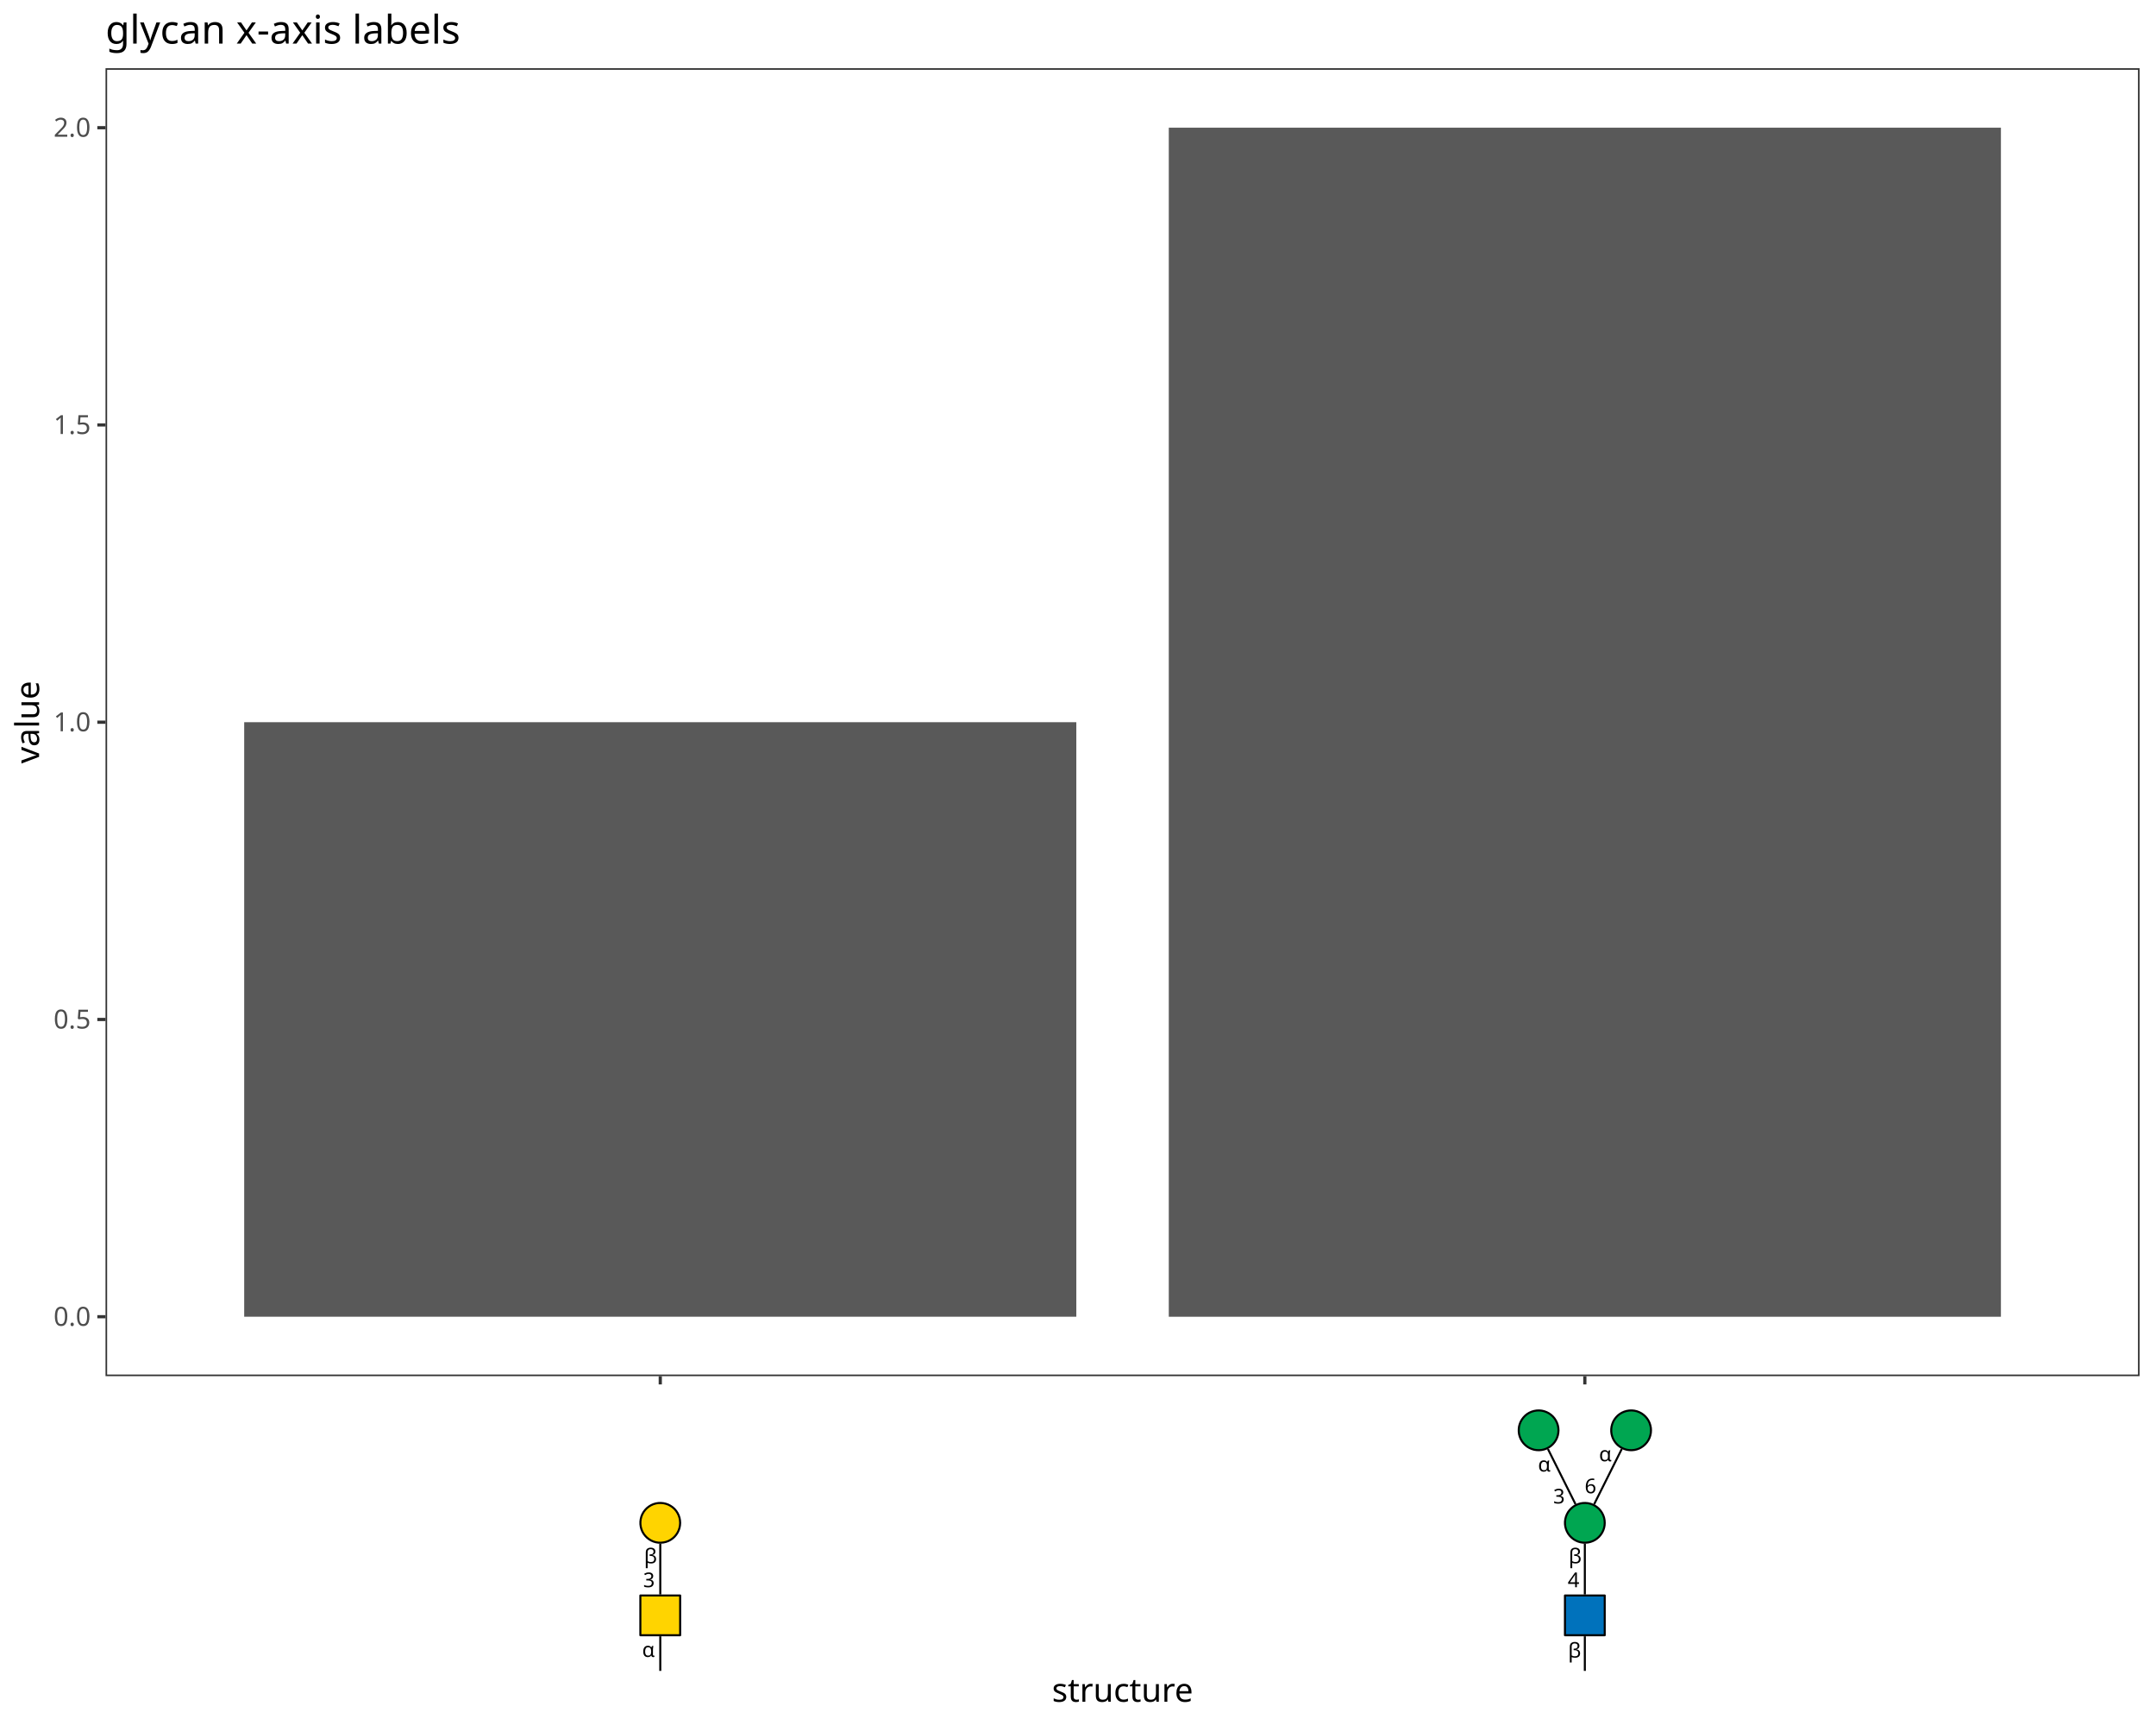
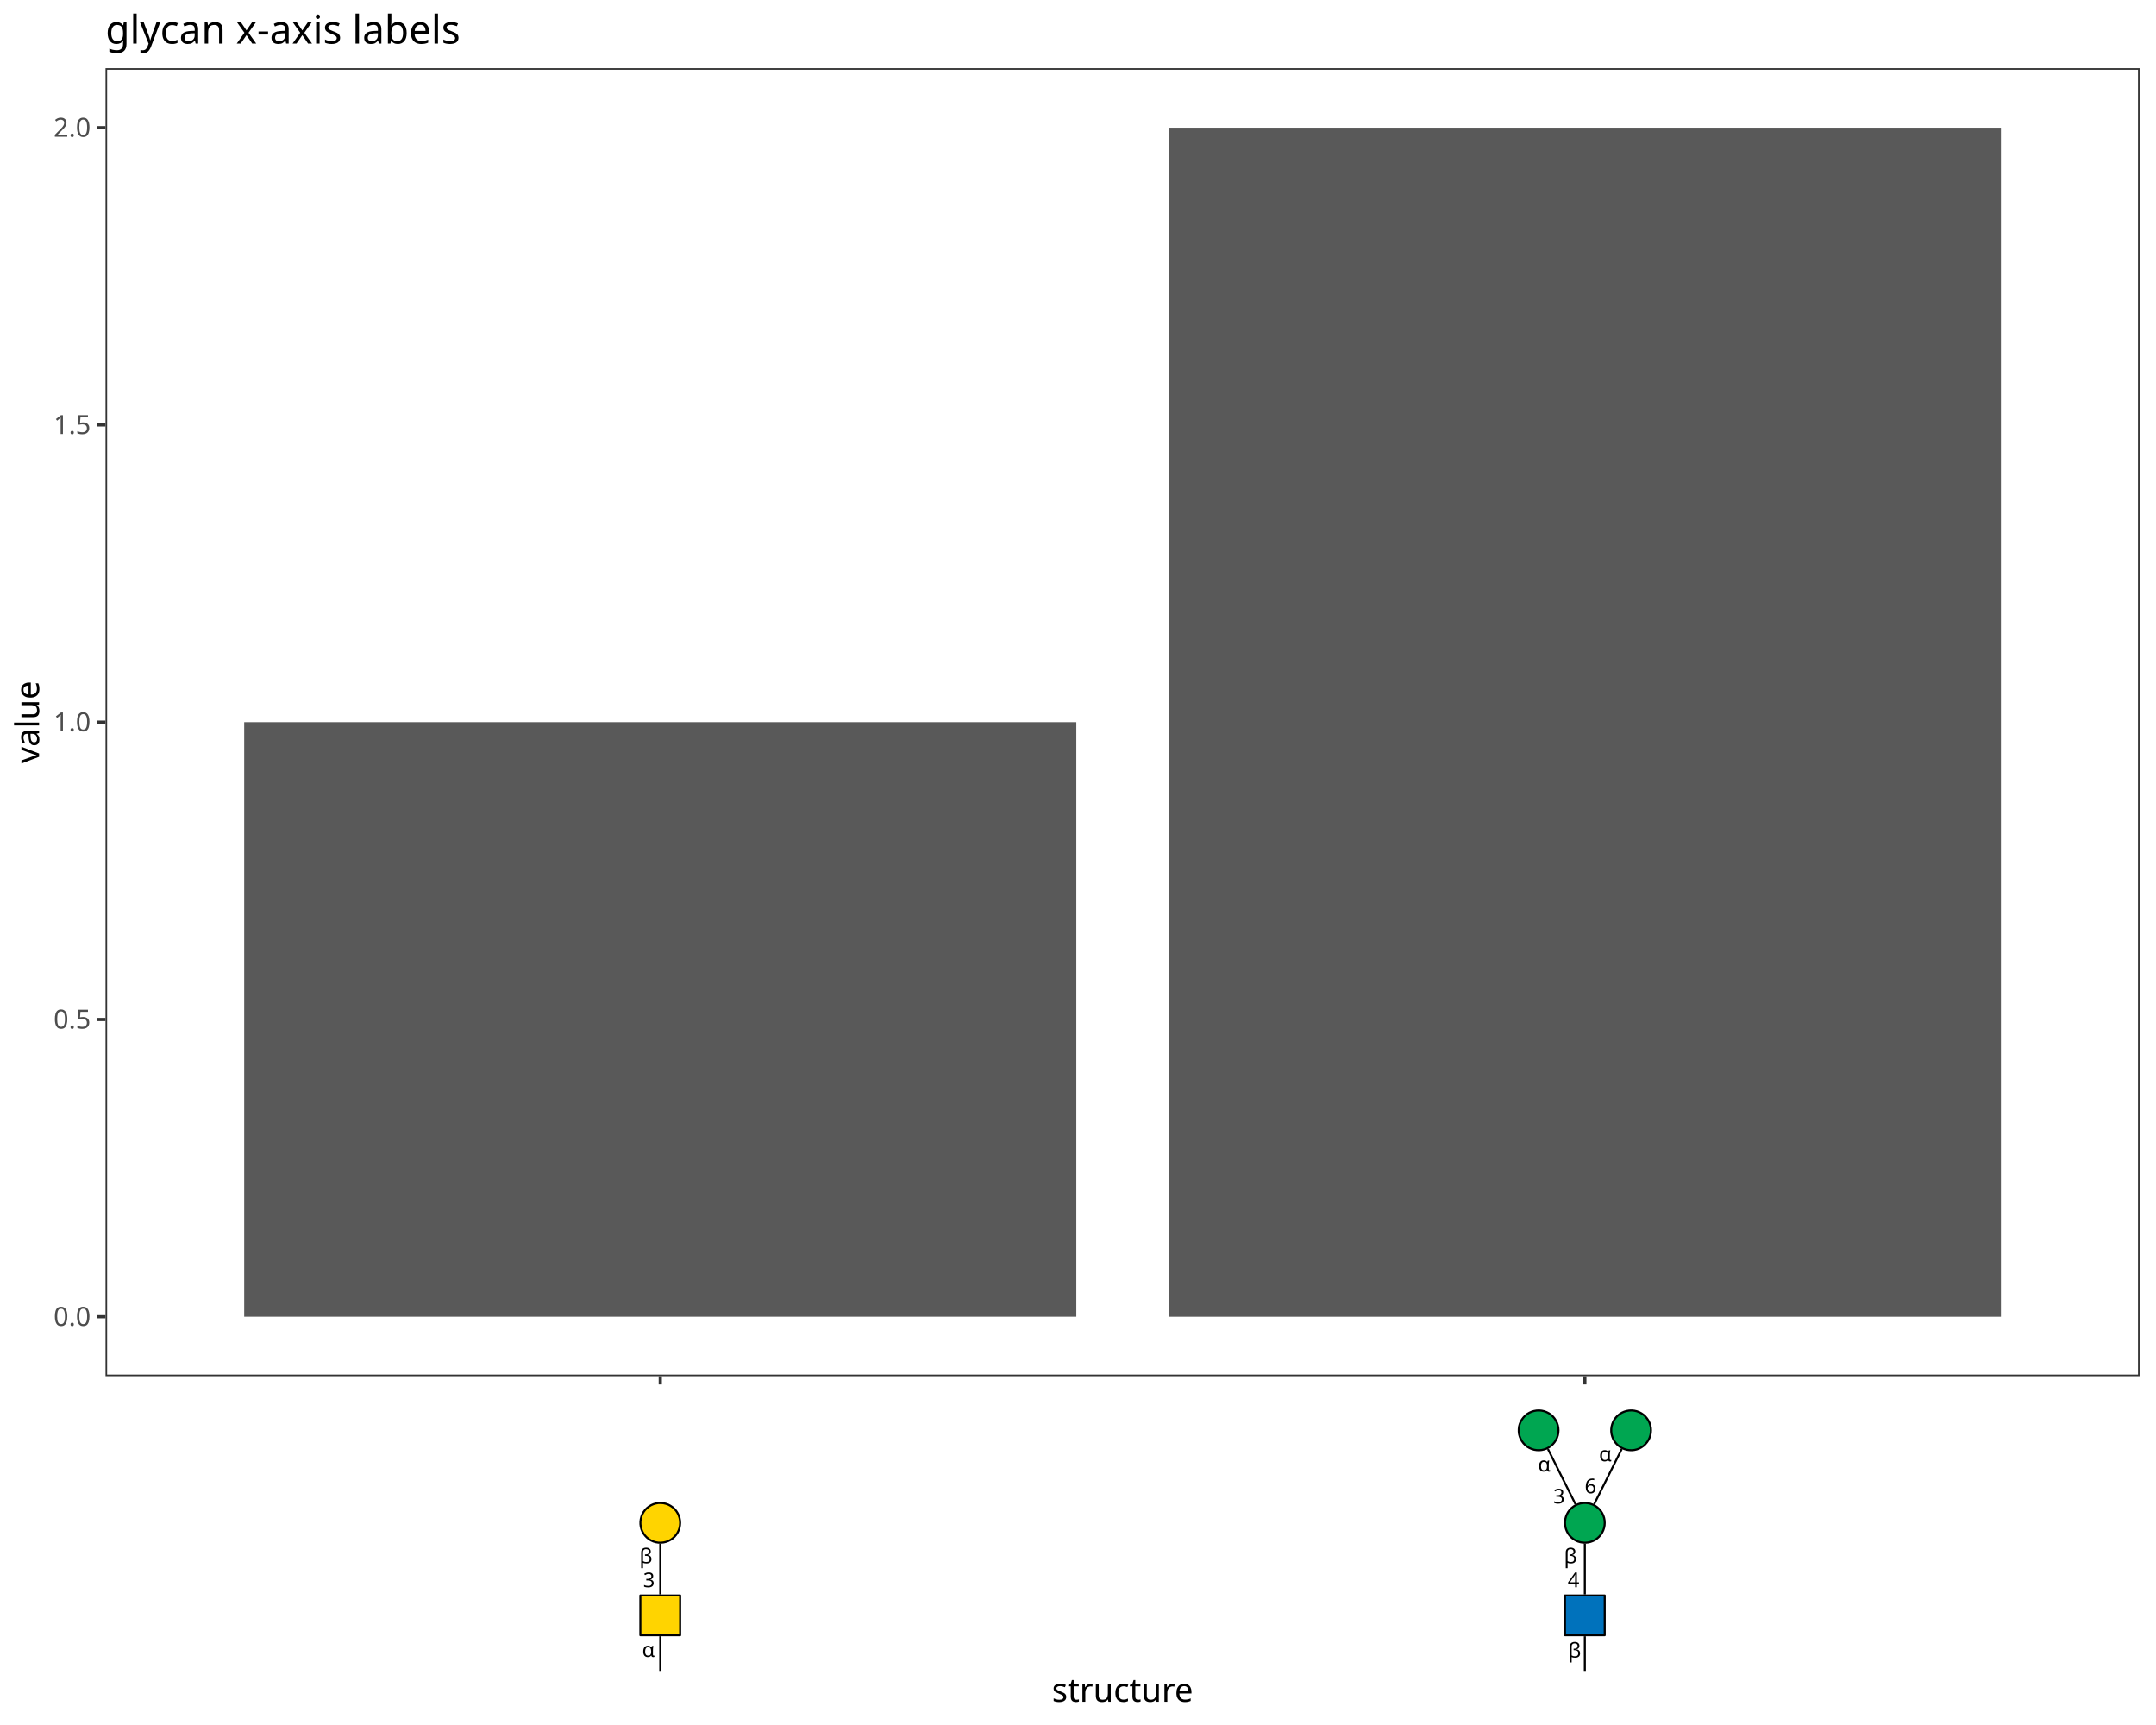
<svg xmlns="http://www.w3.org/2000/svg" class="svglite" data-engine-version="2.0" width="720.00pt" height="576.00pt" viewBox="0 0 720.00 576.00">
  <defs>
    <style type="text/css">
    .svglite line, .svglite polyline, .svglite polygon, .svglite path, .svglite rect, .svglite circle {
      fill: none;
      stroke: #000000;
      stroke-linecap: round;
      stroke-linejoin: round;
      stroke-miterlimit: 10.00;
    }
  </style>
  </defs>
  <rect width="100%" height="100%" style="stroke: none; fill: #FFFFFF;" />
  <defs>
    <clipPath id="cpMC4wMHw3MjAuMDB8MC4wMHw1NzYuMDA=">
      <rect x="0.00" y="0.00" width="720.00" height="576.00" />
    </clipPath>
  </defs>
  <g clip-path="url(#cpMC4wMHw3MjAuMDB8MC4wMHw1NzYuMDA=)">
    <rect x="0.00" y="0.00" width="720.00" height="576.00" style="stroke-width: 1.07; stroke: #FFFFFF; fill: #FFFFFF;" />
  </g>
  <defs>
    <clipPath id="cpMzUuMjR8NzE0LjUyfDIyLjc4fDQ1OS41Mw==">
      <rect x="35.24" y="22.78" width="679.28" height="436.74" />
    </clipPath>
  </defs>
  <g clip-path="url(#cpMzUuMjR8NzE0LjUyfDIyLjc4fDQ1OS41Mw==)">
    <rect x="35.24" y="22.78" width="679.28" height="436.74" style="stroke-width: 1.07; stroke: none; fill: #FFFFFF;" />
    <rect x="81.55" y="241.15" width="277.89" height="198.52" style="stroke-width: 1.07; stroke: none; stroke-linecap: butt; stroke-linejoin: miter; fill: #595959;" />
    <rect x="390.32" y="42.64" width="277.89" height="397.04" style="stroke-width: 1.07; stroke: none; stroke-linecap: butt; stroke-linejoin: miter; fill: #595959;" />
    <rect x="35.24" y="22.78" width="679.28" height="436.74" style="stroke-width: 1.07; stroke: #333333;" />
  </g>
  <g clip-path="url(#cpMC4wMHw3MjAuMDB8MC4wMHw1NzYuMDA=)">
    <text x="30.31" y="442.70" text-anchor="end" style="font-size: 8.80px; fill: #4D4D4D; font-family: sans;" textLength="12.23px" lengthAdjust="spacingAndGlyphs">0.0</text>
    <text x="30.31" y="343.44" text-anchor="end" style="font-size: 8.80px; fill: #4D4D4D; font-family: sans;" textLength="12.23px" lengthAdjust="spacingAndGlyphs">0.5</text>
    <text x="30.31" y="244.18" text-anchor="end" style="font-size: 8.80px; fill: #4D4D4D; font-family: sans;" textLength="12.23px" lengthAdjust="spacingAndGlyphs">1.0</text>
    <text x="30.31" y="144.92" text-anchor="end" style="font-size: 8.80px; fill: #4D4D4D; font-family: sans;" textLength="12.23px" lengthAdjust="spacingAndGlyphs">1.5</text>
    <text x="30.31" y="45.66" text-anchor="end" style="font-size: 8.80px; fill: #4D4D4D; font-family: sans;" textLength="12.23px" lengthAdjust="spacingAndGlyphs">2.0</text>
    <polyline points="32.50,439.67 35.24,439.67 " style="stroke-width: 1.07; stroke: #333333; stroke-linecap: butt;" />
    <polyline points="32.50,340.41 35.24,340.41 " style="stroke-width: 1.07; stroke: #333333; stroke-linecap: butt;" />
    <polyline points="32.50,241.15 35.24,241.15 " style="stroke-width: 1.07; stroke: #333333; stroke-linecap: butt;" />
    <polyline points="32.50,141.90 35.24,141.90 " style="stroke-width: 1.07; stroke: #333333; stroke-linecap: butt;" />
    <polyline points="32.50,42.64 35.24,42.64 " style="stroke-width: 1.07; stroke: #333333; stroke-linecap: butt;" />
    <polyline points="220.50,462.27 220.50,459.53 " style="stroke-width: 1.07; stroke: #333333; stroke-linecap: butt;" />
    <polyline points="529.26,462.27 529.26,459.53 " style="stroke-width: 1.07; stroke: #333333; stroke-linecap: butt;" />
    <line x1="220.50" y1="539.39" x2="220.50" y2="508.50" style="stroke-width: 0.68; stroke-linecap: butt;" />
    <line x1="220.50" y1="539.39" x2="220.50" y2="557.93" style="stroke-width: 0.68; stroke-linecap: butt;" />
    <polygon points="227.14,508.50 227.08,507.65 226.92,506.81 226.65,506.00 226.28,505.24 225.82,504.52 225.27,503.87 224.64,503.30 223.94,502.82 223.19,502.42 222.39,502.13 221.56,501.94 220.71,501.86 219.86,501.88 219.02,502.02 218.20,502.26 217.42,502.61 216.70,503.05 216.03,503.58 215.44,504.19 214.93,504.87 214.51,505.61 214.19,506.40 213.98,507.23 213.87,508.07 213.87,508.92 213.98,509.77 214.19,510.59 214.51,511.38 214.93,512.12 215.44,512.80 216.03,513.41 216.70,513.94 217.42,514.38 218.20,514.73 219.02,514.97 219.86,515.11 220.71,515.13 221.56,515.05 222.39,514.86 223.19,514.57 223.94,514.18 224.64,513.69 225.27,513.12 225.82,512.47 226.28,511.76 226.65,510.99 226.92,510.18 227.08,509.35 227.14,508.50 " style="stroke-width: 0.68; stroke: #FFFFFF; stroke-linecap: butt; fill: #FFFFFF;" />
    <polygon points="213.85,546.03 213.85,532.75 227.14,532.75 227.14,546.03 213.85,546.03 " style="stroke-width: 0.68; stroke: #FFFFFF; stroke-linecap: butt; fill: #FFFFFF;" />
    <polygon points="227.14,508.50 227.08,507.65 226.92,506.81 226.65,506.00 226.28,505.24 225.82,504.52 225.27,503.87 224.64,503.30 223.94,502.82 223.19,502.42 222.39,502.13 221.56,501.94 220.71,501.86 219.86,501.88 219.02,502.02 218.20,502.26 217.42,502.61 216.70,503.05 216.03,503.58 215.44,504.19 214.93,504.87 214.51,505.61 214.19,506.40 213.98,507.23 213.87,508.07 213.87,508.92 213.98,509.77 214.19,510.59 214.51,511.38 214.93,512.12 215.44,512.80 216.03,513.41 216.70,513.94 217.42,514.38 218.20,514.73 219.02,514.97 219.86,515.11 220.71,515.13 221.56,515.05 222.39,514.86 223.19,514.57 223.94,514.18 224.64,513.69 225.27,513.12 225.82,512.47 226.28,511.76 226.65,510.99 226.92,510.18 227.08,509.35 227.14,508.50 " style="stroke-width: 0.68; stroke-linecap: butt; fill: #FFD400;" />
    <polygon points="213.85,546.03 213.85,532.75 227.14,532.75 227.14,546.03 213.85,546.03 " style="stroke-width: 0.68; stroke-linecap: butt; fill: #FFD400;" />
-     <text x="215.09" y="522.00" style="font-size: 6.83px; font-family: sans;" textLength="3.17px" lengthAdjust="spacingAndGlyphs">β</text>
+     <text x="213.55" y="522.00" style="font-size: 6.83px; font-family: sans;" textLength="3.17px" lengthAdjust="spacingAndGlyphs">β</text>
    <text x="214.78" y="529.99" style="font-size: 6.83px; font-family: sans;" textLength="3.80px" lengthAdjust="spacingAndGlyphs">3</text>
    <text x="214.44" y="553.27" style="font-size: 6.83px; font-family: sans;" textLength="4.10px" lengthAdjust="spacingAndGlyphs">α</text>
    <line x1="529.26" y1="508.50" x2="513.81" y2="477.60" style="stroke-width: 0.68; stroke-linecap: butt;" />
    <line x1="529.26" y1="508.50" x2="544.71" y2="477.60" style="stroke-width: 0.68; stroke-linecap: butt;" />
    <line x1="529.26" y1="539.39" x2="529.26" y2="508.50" style="stroke-width: 0.68; stroke-linecap: butt;" />
    <line x1="529.26" y1="539.39" x2="529.26" y2="557.93" style="stroke-width: 0.68; stroke-linecap: butt;" />
    <polygon points="522.62,546.03 522.62,532.75 535.90,532.75 535.90,546.03 522.62,546.03 " style="stroke-width: 0.68; stroke: #FFFFFF; stroke-linecap: butt; fill: #FFFFFF;" />
    <polygon points="520.46,477.60 520.40,476.75 520.24,475.92 519.97,475.11 519.60,474.34 519.14,473.63 518.59,472.98 517.96,472.41 517.26,471.92 516.50,471.53 515.70,471.23 514.87,471.04 514.03,470.96 513.18,470.99 512.34,471.13 511.52,471.37 510.74,471.71 510.01,472.15 509.35,472.68 508.76,473.30 508.25,473.98 507.83,474.72 507.51,475.51 507.29,476.33 507.19,477.18 507.19,478.03 507.29,478.87 507.51,479.69 507.83,480.48 508.25,481.22 508.76,481.91 509.35,482.52 510.01,483.05 510.74,483.49 511.52,483.83 512.34,484.08 513.18,484.21 514.03,484.24 514.87,484.16 515.70,483.97 516.50,483.68 517.26,483.28 517.96,482.79 518.59,482.22 519.14,481.57 519.60,480.86 519.97,480.09 520.24,479.29 520.40,478.45 520.46,477.60 " style="stroke-width: 0.68; stroke: #FFFFFF; stroke-linecap: butt; fill: #FFFFFF;" />
    <polygon points="551.35,477.60 551.30,476.75 551.13,475.92 550.87,475.11 550.50,474.34 550.03,473.63 549.48,472.98 548.85,472.41 548.15,471.92 547.40,471.53 546.60,471.23 545.77,471.04 544.92,470.96 544.07,470.99 543.23,471.13 542.41,471.37 541.64,471.71 540.91,472.15 540.24,472.68 539.65,473.30 539.14,473.98 538.72,474.72 538.41,475.51 538.19,476.33 538.08,477.18 538.08,478.03 538.19,478.87 538.41,479.69 538.72,480.48 539.14,481.22 539.65,481.91 540.24,482.52 540.91,483.05 541.64,483.49 542.41,483.83 543.23,484.08 544.07,484.21 544.92,484.24 545.77,484.16 546.60,483.97 547.40,483.68 548.15,483.28 548.85,482.79 549.48,482.22 550.03,481.57 550.50,480.86 550.87,480.09 551.13,479.29 551.30,478.45 551.35,477.60 " style="stroke-width: 0.68; stroke: #FFFFFF; stroke-linecap: butt; fill: #FFFFFF;" />
    <polygon points="535.90,508.50 535.85,507.65 535.69,506.81 535.42,506.00 535.05,505.24 534.58,504.52 534.03,503.87 533.40,503.30 532.71,502.82 531.95,502.42 531.15,502.13 530.32,501.94 529.47,501.86 528.62,501.88 527.78,502.02 526.97,502.26 526.19,502.61 525.46,503.05 524.80,503.58 524.20,504.19 523.69,504.87 523.28,505.61 522.96,506.40 522.74,507.23 522.63,508.07 522.63,508.92 522.74,509.77 522.96,510.59 523.28,511.38 523.69,512.12 524.20,512.80 524.80,513.41 525.46,513.94 526.19,514.38 526.97,514.73 527.78,514.97 528.62,515.11 529.47,515.13 530.32,515.05 531.15,514.86 531.95,514.57 532.71,514.18 533.40,513.69 534.03,513.12 534.58,512.47 535.05,511.76 535.42,510.99 535.69,510.18 535.85,509.35 535.90,508.50 " style="stroke-width: 0.68; stroke: #FFFFFF; stroke-linecap: butt; fill: #FFFFFF;" />
    <polygon points="522.62,546.03 522.62,532.75 535.90,532.75 535.90,546.03 522.62,546.03 " style="stroke-width: 0.68; stroke-linecap: butt; fill: #0072BC;" />
    <polygon points="520.46,477.60 520.40,476.75 520.24,475.92 519.97,475.11 519.60,474.34 519.14,473.63 518.59,472.98 517.96,472.41 517.26,471.92 516.50,471.53 515.70,471.23 514.87,471.04 514.03,470.96 513.18,470.99 512.34,471.13 511.52,471.37 510.74,471.71 510.01,472.15 509.35,472.68 508.76,473.30 508.25,473.98 507.83,474.72 507.51,475.51 507.29,476.33 507.19,477.18 507.19,478.03 507.29,478.87 507.51,479.69 507.83,480.48 508.25,481.22 508.76,481.91 509.35,482.52 510.01,483.05 510.74,483.49 511.52,483.83 512.34,484.08 513.18,484.21 514.03,484.24 514.87,484.16 515.70,483.97 516.50,483.68 517.26,483.28 517.96,482.79 518.59,482.22 519.14,481.57 519.60,480.86 519.97,480.09 520.24,479.29 520.40,478.45 520.46,477.60 " style="stroke-width: 0.68; stroke-linecap: butt; fill: #00A651;" />
    <polygon points="551.35,477.60 551.30,476.75 551.13,475.92 550.87,475.11 550.50,474.34 550.03,473.63 549.48,472.98 548.85,472.41 548.15,471.92 547.40,471.53 546.60,471.23 545.77,471.04 544.92,470.96 544.07,470.99 543.23,471.13 542.41,471.37 541.64,471.71 540.91,472.15 540.24,472.68 539.65,473.30 539.14,473.98 538.72,474.72 538.41,475.51 538.19,476.33 538.08,477.18 538.08,478.03 538.19,478.87 538.41,479.69 538.72,480.48 539.14,481.22 539.65,481.91 540.24,482.52 540.91,483.05 541.64,483.49 542.41,483.83 543.23,484.08 544.07,484.21 544.92,484.24 545.77,484.16 546.60,483.97 547.40,483.68 548.15,483.28 548.85,482.79 549.48,482.22 550.03,481.57 550.50,480.86 550.87,480.09 551.13,479.29 551.30,478.45 551.35,477.60 " style="stroke-width: 0.68; stroke-linecap: butt; fill: #00A651;" />
    <polygon points="535.90,508.50 535.85,507.65 535.69,506.81 535.42,506.00 535.05,505.24 534.58,504.52 534.03,503.87 533.40,503.30 532.71,502.82 531.95,502.42 531.15,502.13 530.32,501.94 529.47,501.86 528.62,501.88 527.78,502.02 526.97,502.26 526.19,502.61 525.46,503.05 524.80,503.58 524.20,504.19 523.69,504.87 523.28,505.61 522.96,506.40 522.74,507.23 522.63,508.07 522.63,508.92 522.74,509.77 522.96,510.59 523.28,511.38 523.69,512.12 524.20,512.80 524.80,513.41 525.46,513.94 526.19,514.38 526.97,514.73 527.78,514.97 528.62,515.11 529.47,515.13 530.32,515.05 531.15,514.86 531.95,514.57 532.71,514.18 533.40,513.69 534.03,513.12 534.58,512.47 535.05,511.76 535.42,510.99 535.69,510.18 535.85,509.35 535.90,508.50 " style="stroke-width: 0.68; stroke-linecap: butt; fill: #00A651;" />
    <text x="513.61" y="491.36" style="font-size: 6.83px; font-family: sans;" textLength="4.10px" lengthAdjust="spacingAndGlyphs">α</text>
    <text x="518.69" y="502.04" style="font-size: 6.83px; font-family: sans;" textLength="3.80px" lengthAdjust="spacingAndGlyphs">3</text>
    <text x="533.99" y="487.94" style="font-size: 6.83px; font-family: sans;" textLength="4.10px" lengthAdjust="spacingAndGlyphs">α</text>
    <text x="529.20" y="498.63" style="font-size: 6.83px; font-family: sans;" textLength="3.80px" lengthAdjust="spacingAndGlyphs">6</text>
-     <text x="523.86" y="522.00" style="font-size: 6.83px; font-family: sans;" textLength="3.17px" lengthAdjust="spacingAndGlyphs">β</text>
+     <text x="522.31" y="522.00" style="font-size: 6.83px; font-family: sans;" textLength="3.17px" lengthAdjust="spacingAndGlyphs">β</text>
    <text x="523.54" y="529.99" style="font-size: 6.83px; font-family: sans;" textLength="3.80px" lengthAdjust="spacingAndGlyphs">4</text>
    <text x="523.67" y="553.48" style="font-size: 6.83px; font-family: sans;" textLength="3.17px" lengthAdjust="spacingAndGlyphs">β</text>
    <text x="374.88" y="568.24" text-anchor="middle" style="font-size: 11.00px; font-family: sans;" textLength="42.80px" lengthAdjust="spacingAndGlyphs">structure</text>
    <text transform="translate(13.05,241.15) rotate(-90)" text-anchor="middle" style="font-size: 11.00px; font-family: sans;" textLength="26.30px" lengthAdjust="spacingAndGlyphs">value</text>
    <text x="35.24" y="14.56" style="font-size: 13.20px; font-family: sans;" textLength="114.48px" lengthAdjust="spacingAndGlyphs">glycan x-axis labels</text>
  </g>
</svg>
